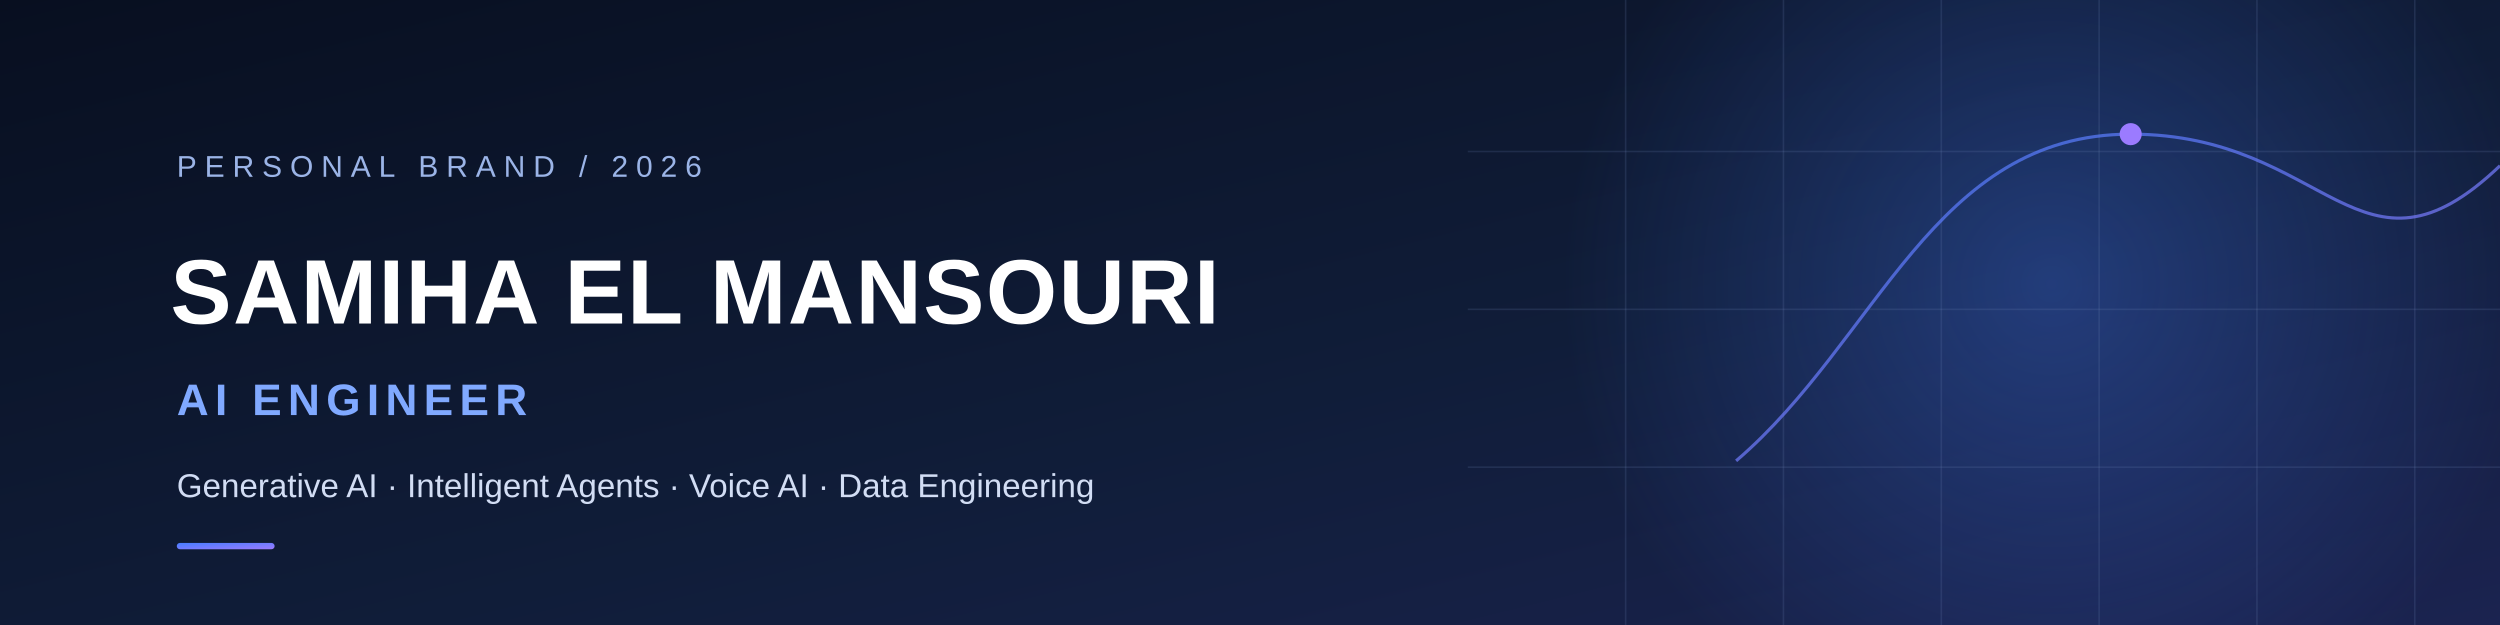
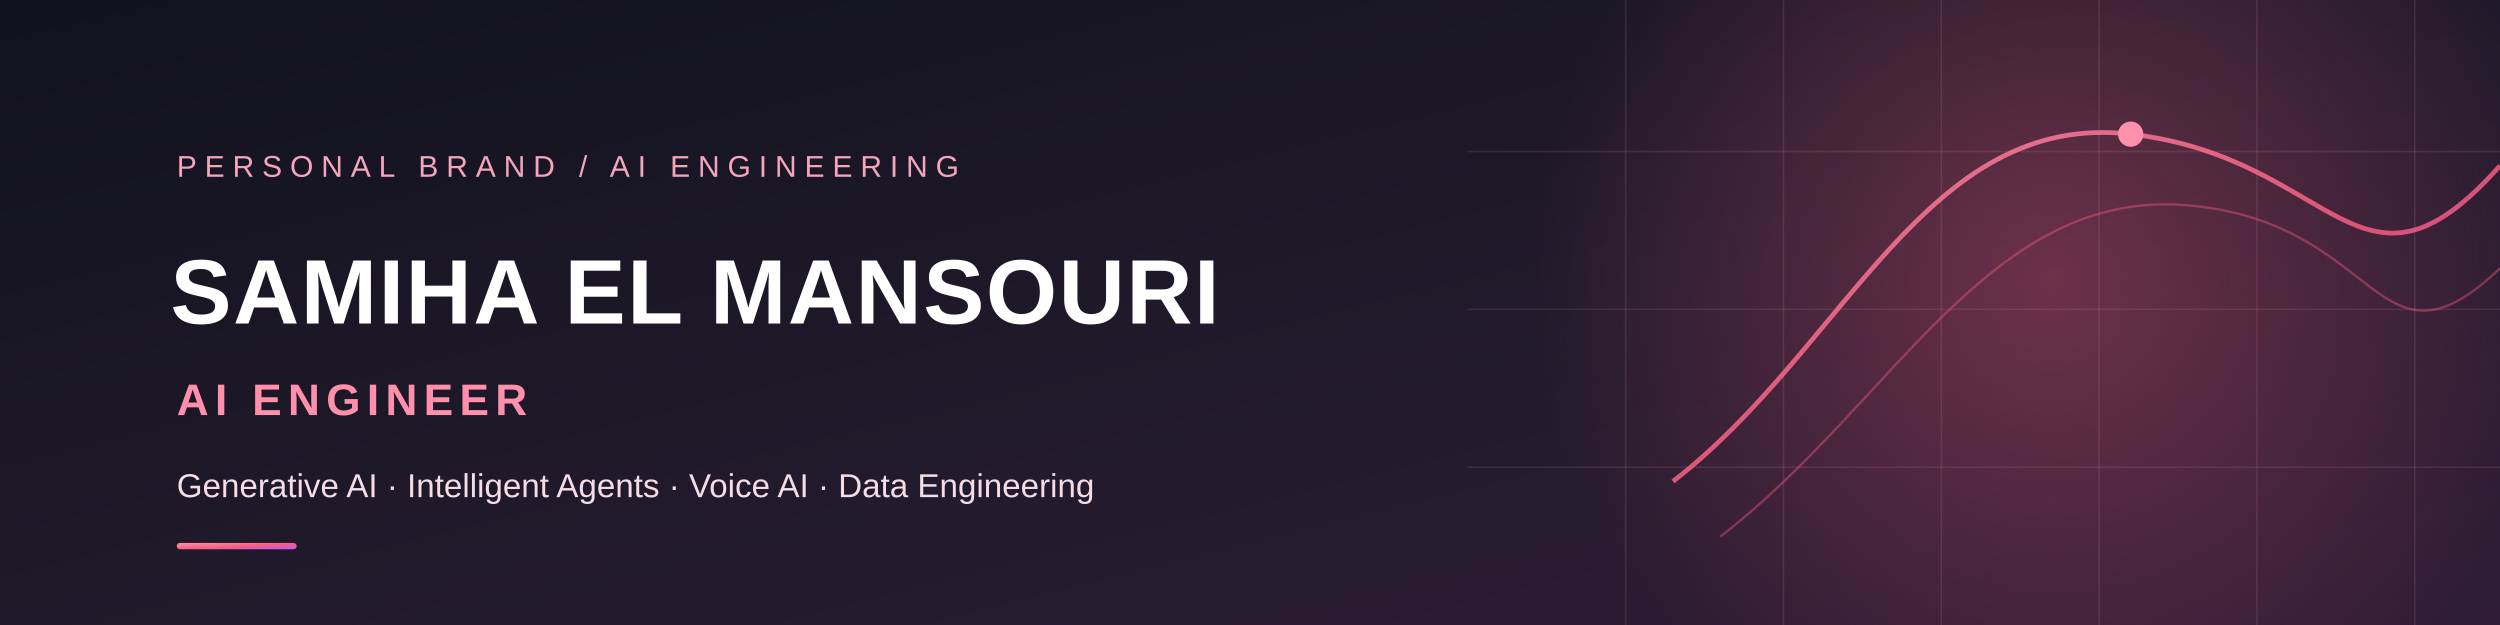
<svg xmlns="http://www.w3.org/2000/svg" width="1584" height="396" viewBox="0 0 1584 396" role="img" aria-labelledby="title desc">
  <defs>
    <linearGradient id="bg" x1="0" y1="0" x2="1" y2="1">
-       <stop offset="0" stop-color="#080F20" />
-       <stop offset=".58" stop-color="#101D39" />
-       <stop offset="1" stop-color="#1B2350" />
+       <stop offset="0" stop-color="#11121D" />
+       <stop offset=".55" stop-color="#211A2C" />
+       <stop offset="1" stop-color="#301C36" />
    </linearGradient>
-     <linearGradient id="glow" x1="0" y1="0" x2="1" y2="1">
-       <stop offset="0" stop-color="#477DFF" />
-       <stop offset="1" stop-color="#9B7BFF" />
+     <linearGradient id="pink" x1="0" y1="0" x2="1" y2="1">
+       <stop offset="0" stop-color="#FF8FAB" />
+       <stop offset=".55" stop-color="#F75C7E" />
+       <stop offset="1" stop-color="#B65CFF" />
    </linearGradient>
    <radialGradient id="orb">
-       <stop offset="0" stop-color="#477DFF" stop-opacity=".32" />
-       <stop offset="1" stop-color="#477DFF" stop-opacity="0" />
+       <stop offset="0" stop-color="#F75C7E" stop-opacity=".35" />
+       <stop offset="1" stop-color="#F75C7E" stop-opacity="0" />
    </radialGradient>
  </defs>
  <rect width="1584" height="396" fill="url(#bg)" />
-   <circle cx="1300" cy="180" r="310" fill="url(#orb)" />
-   <g fill="none" stroke="#7186B7" stroke-opacity=".18">
+   <circle cx="1300" cy="175" r="330" fill="url(#orb)" />
+   <g fill="none" stroke="#F7A2B8" stroke-opacity=".13">
    <path d="M1030 0V396M1130 0V396M1230 0V396M1330 0V396M1430 0V396M1530 0V396" />
    <path d="M930 96H1584M930 196H1584M930 296H1584" />
  </g>
-   <path d="M1100 292C1190 215 1225 85 1350 85S1495 190 1584 105" fill="none" stroke="url(#glow)" stroke-width="2" opacity=".7" />
-   <circle cx="1350" cy="85" r="7" fill="#9B7BFF" />
-   <text x="112" y="112" fill="#9BB4E7" font-family="Arial,sans-serif" font-size="19" letter-spacing="5">PERSONAL BRAND / 2026</text>
+   <path d="M1060 305C1170 220 1220 70 1350 85S1495 205 1584 105" fill="none" stroke="url(#pink)" stroke-width="3" opacity=".85" />
+   <path d="M1090 340C1200 255 1260 120 1385 130S1505 245 1584 170" fill="none" stroke="#F75C7E" stroke-width="1.5" opacity=".4" />
+   <circle cx="1350" cy="85" r="8" fill="#FF8FAB" />
+   <text x="112" y="112" fill="#F5A5BA" font-family="Arial,sans-serif" font-size="19" letter-spacing="5">PERSONAL BRAND / AI ENGINEERING</text>
  <text x="108" y="205" fill="#FFFFFF" font-family="Arial,sans-serif" font-size="58" font-weight="700" letter-spacing="1">SAMIHA EL MANSOURI</text>
-   <text x="112" y="263" fill="#80A9FF" font-family="Arial,sans-serif" font-size="28" font-weight="700" letter-spacing="4">AI ENGINEER</text>
-   <text x="112" y="315" fill="#D2DDF4" font-family="Arial,sans-serif" font-size="21">Generative AI  ·  Intelligent Agents  ·  Voice AI  ·  Data Engineering</text>
-   <rect x="112" y="344" width="62" height="4" rx="2" fill="url(#glow)" />
+   <text x="112" y="263" fill="#FF8FAB" font-family="Arial,sans-serif" font-size="28" font-weight="700" letter-spacing="4">AI ENGINEER</text>
+   <text x="112" y="315" fill="#F4DDE5" font-family="Arial,sans-serif" font-size="21">Generative AI  ·  Intelligent Agents  ·  Voice AI  ·  Data Engineering</text>
+   <rect x="112" y="344" width="76" height="4" rx="2" fill="url(#pink)" />
</svg>
